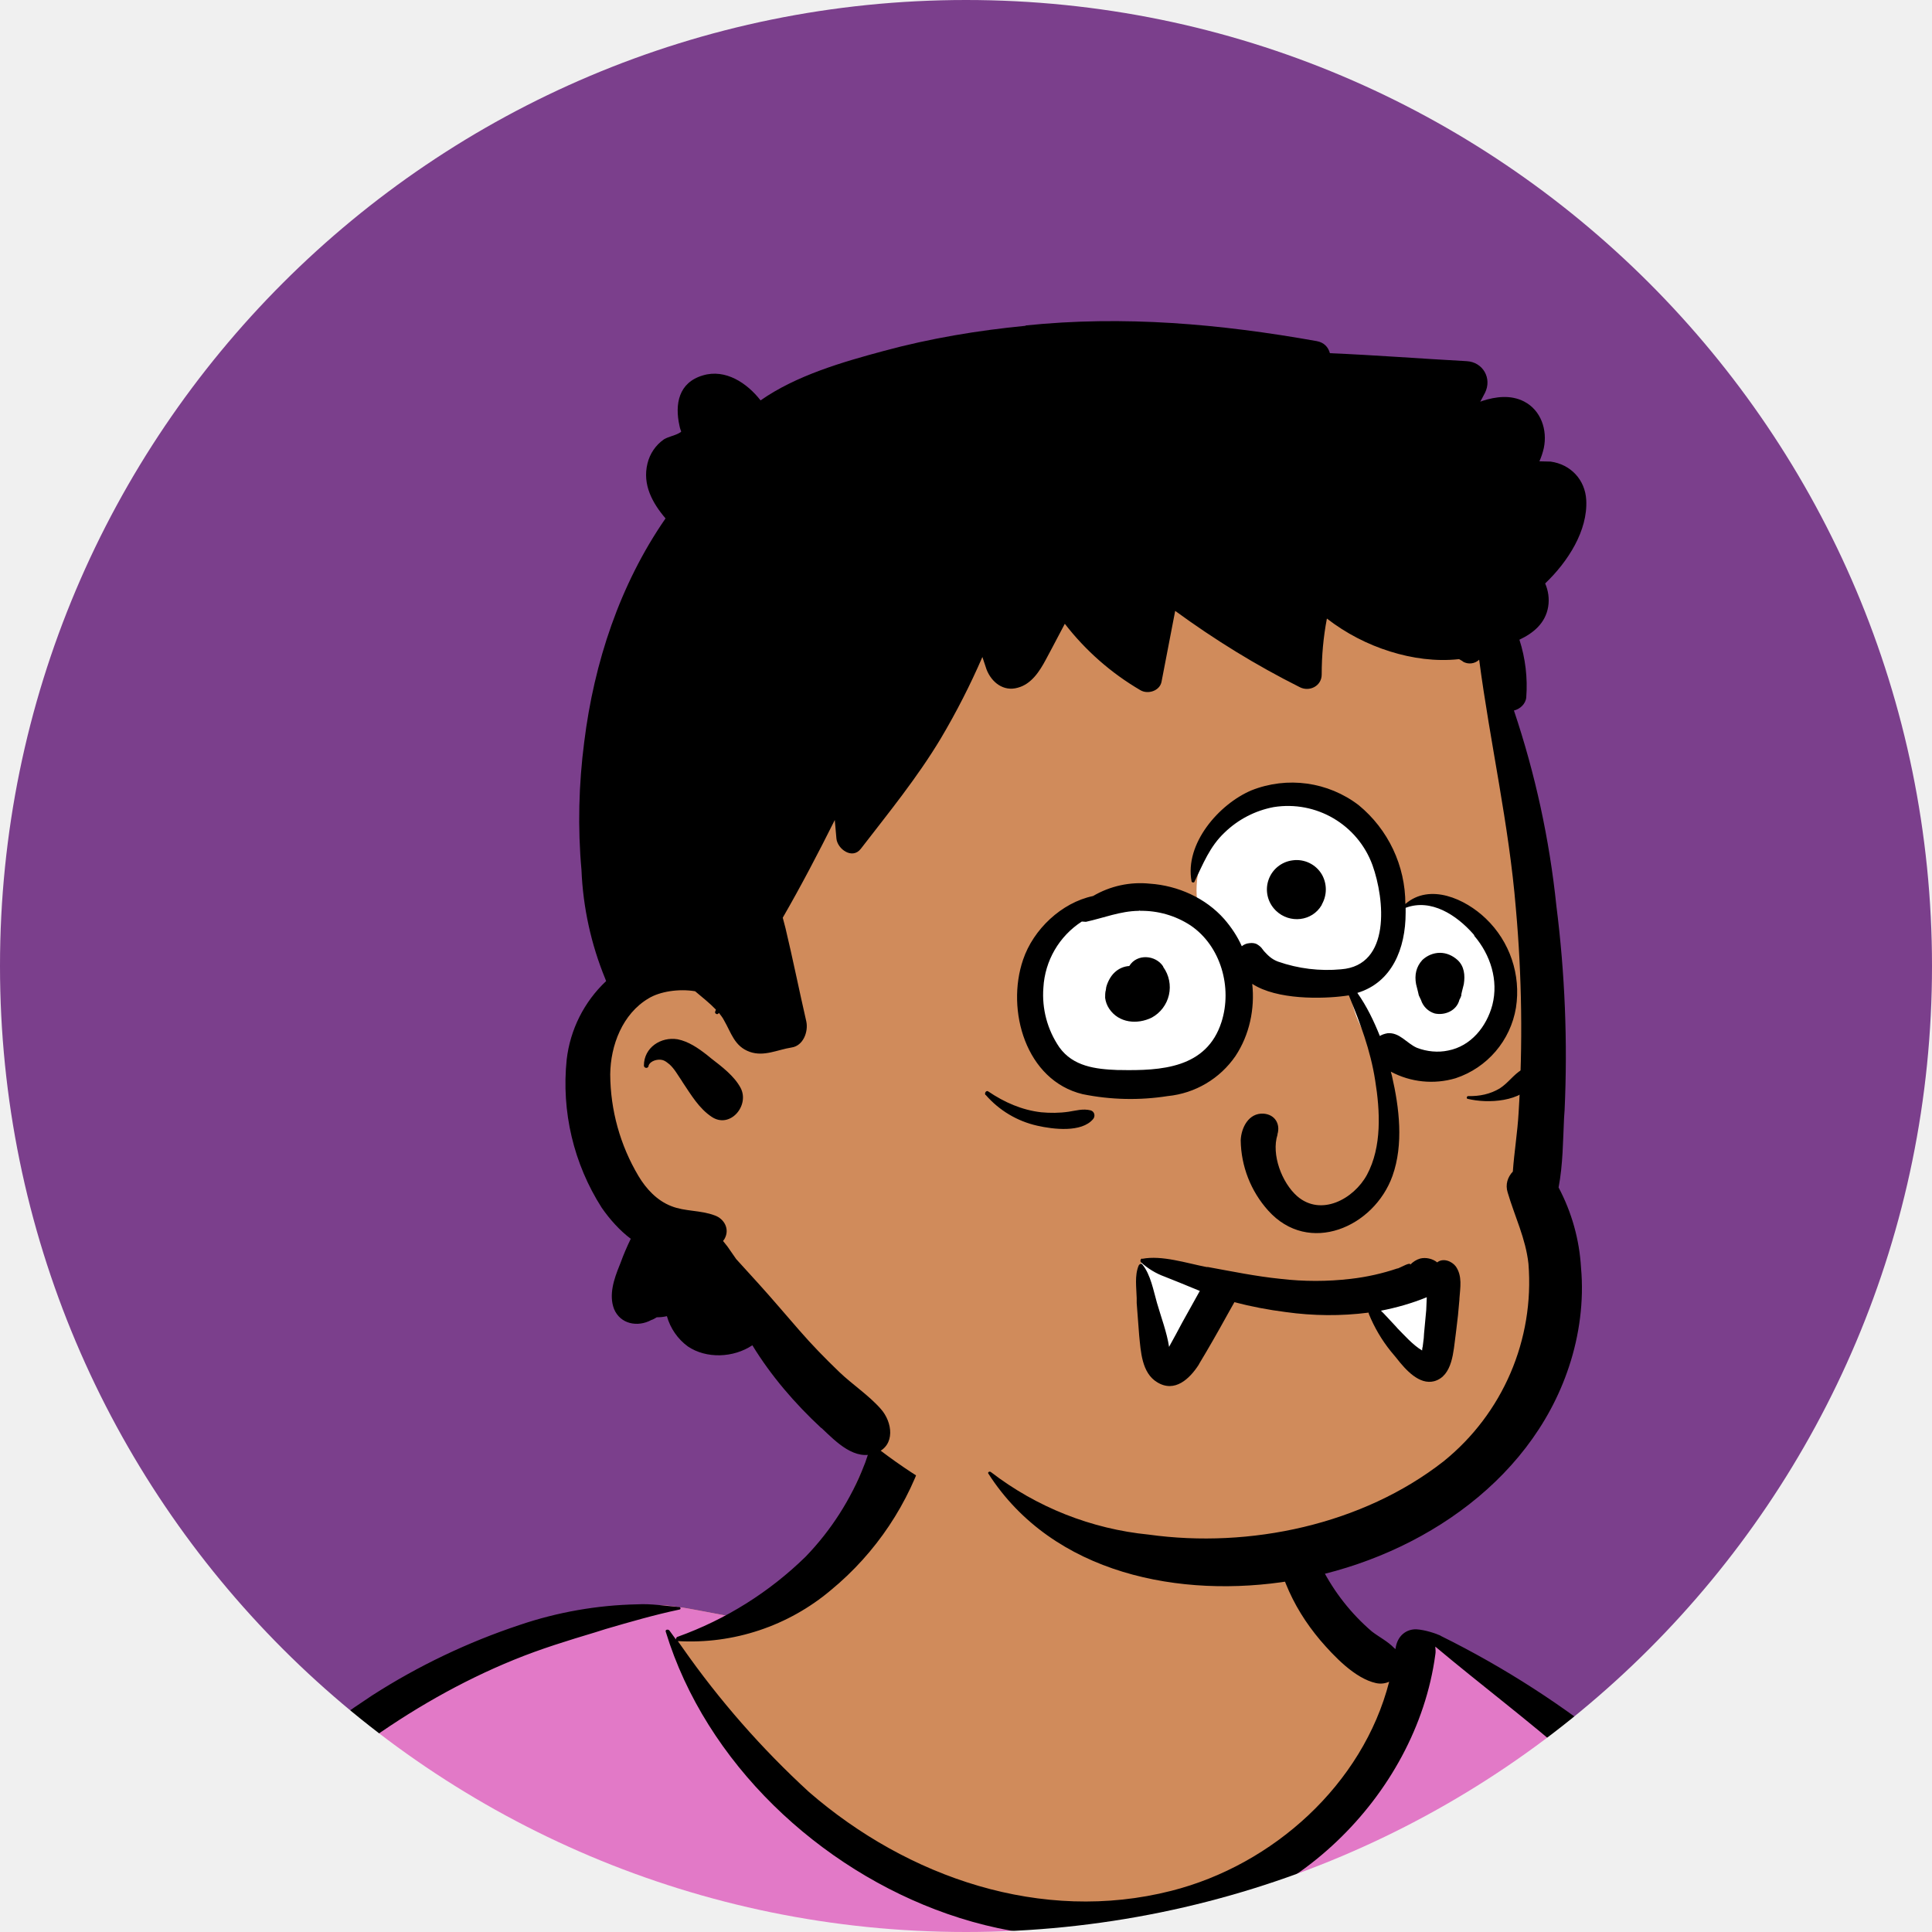
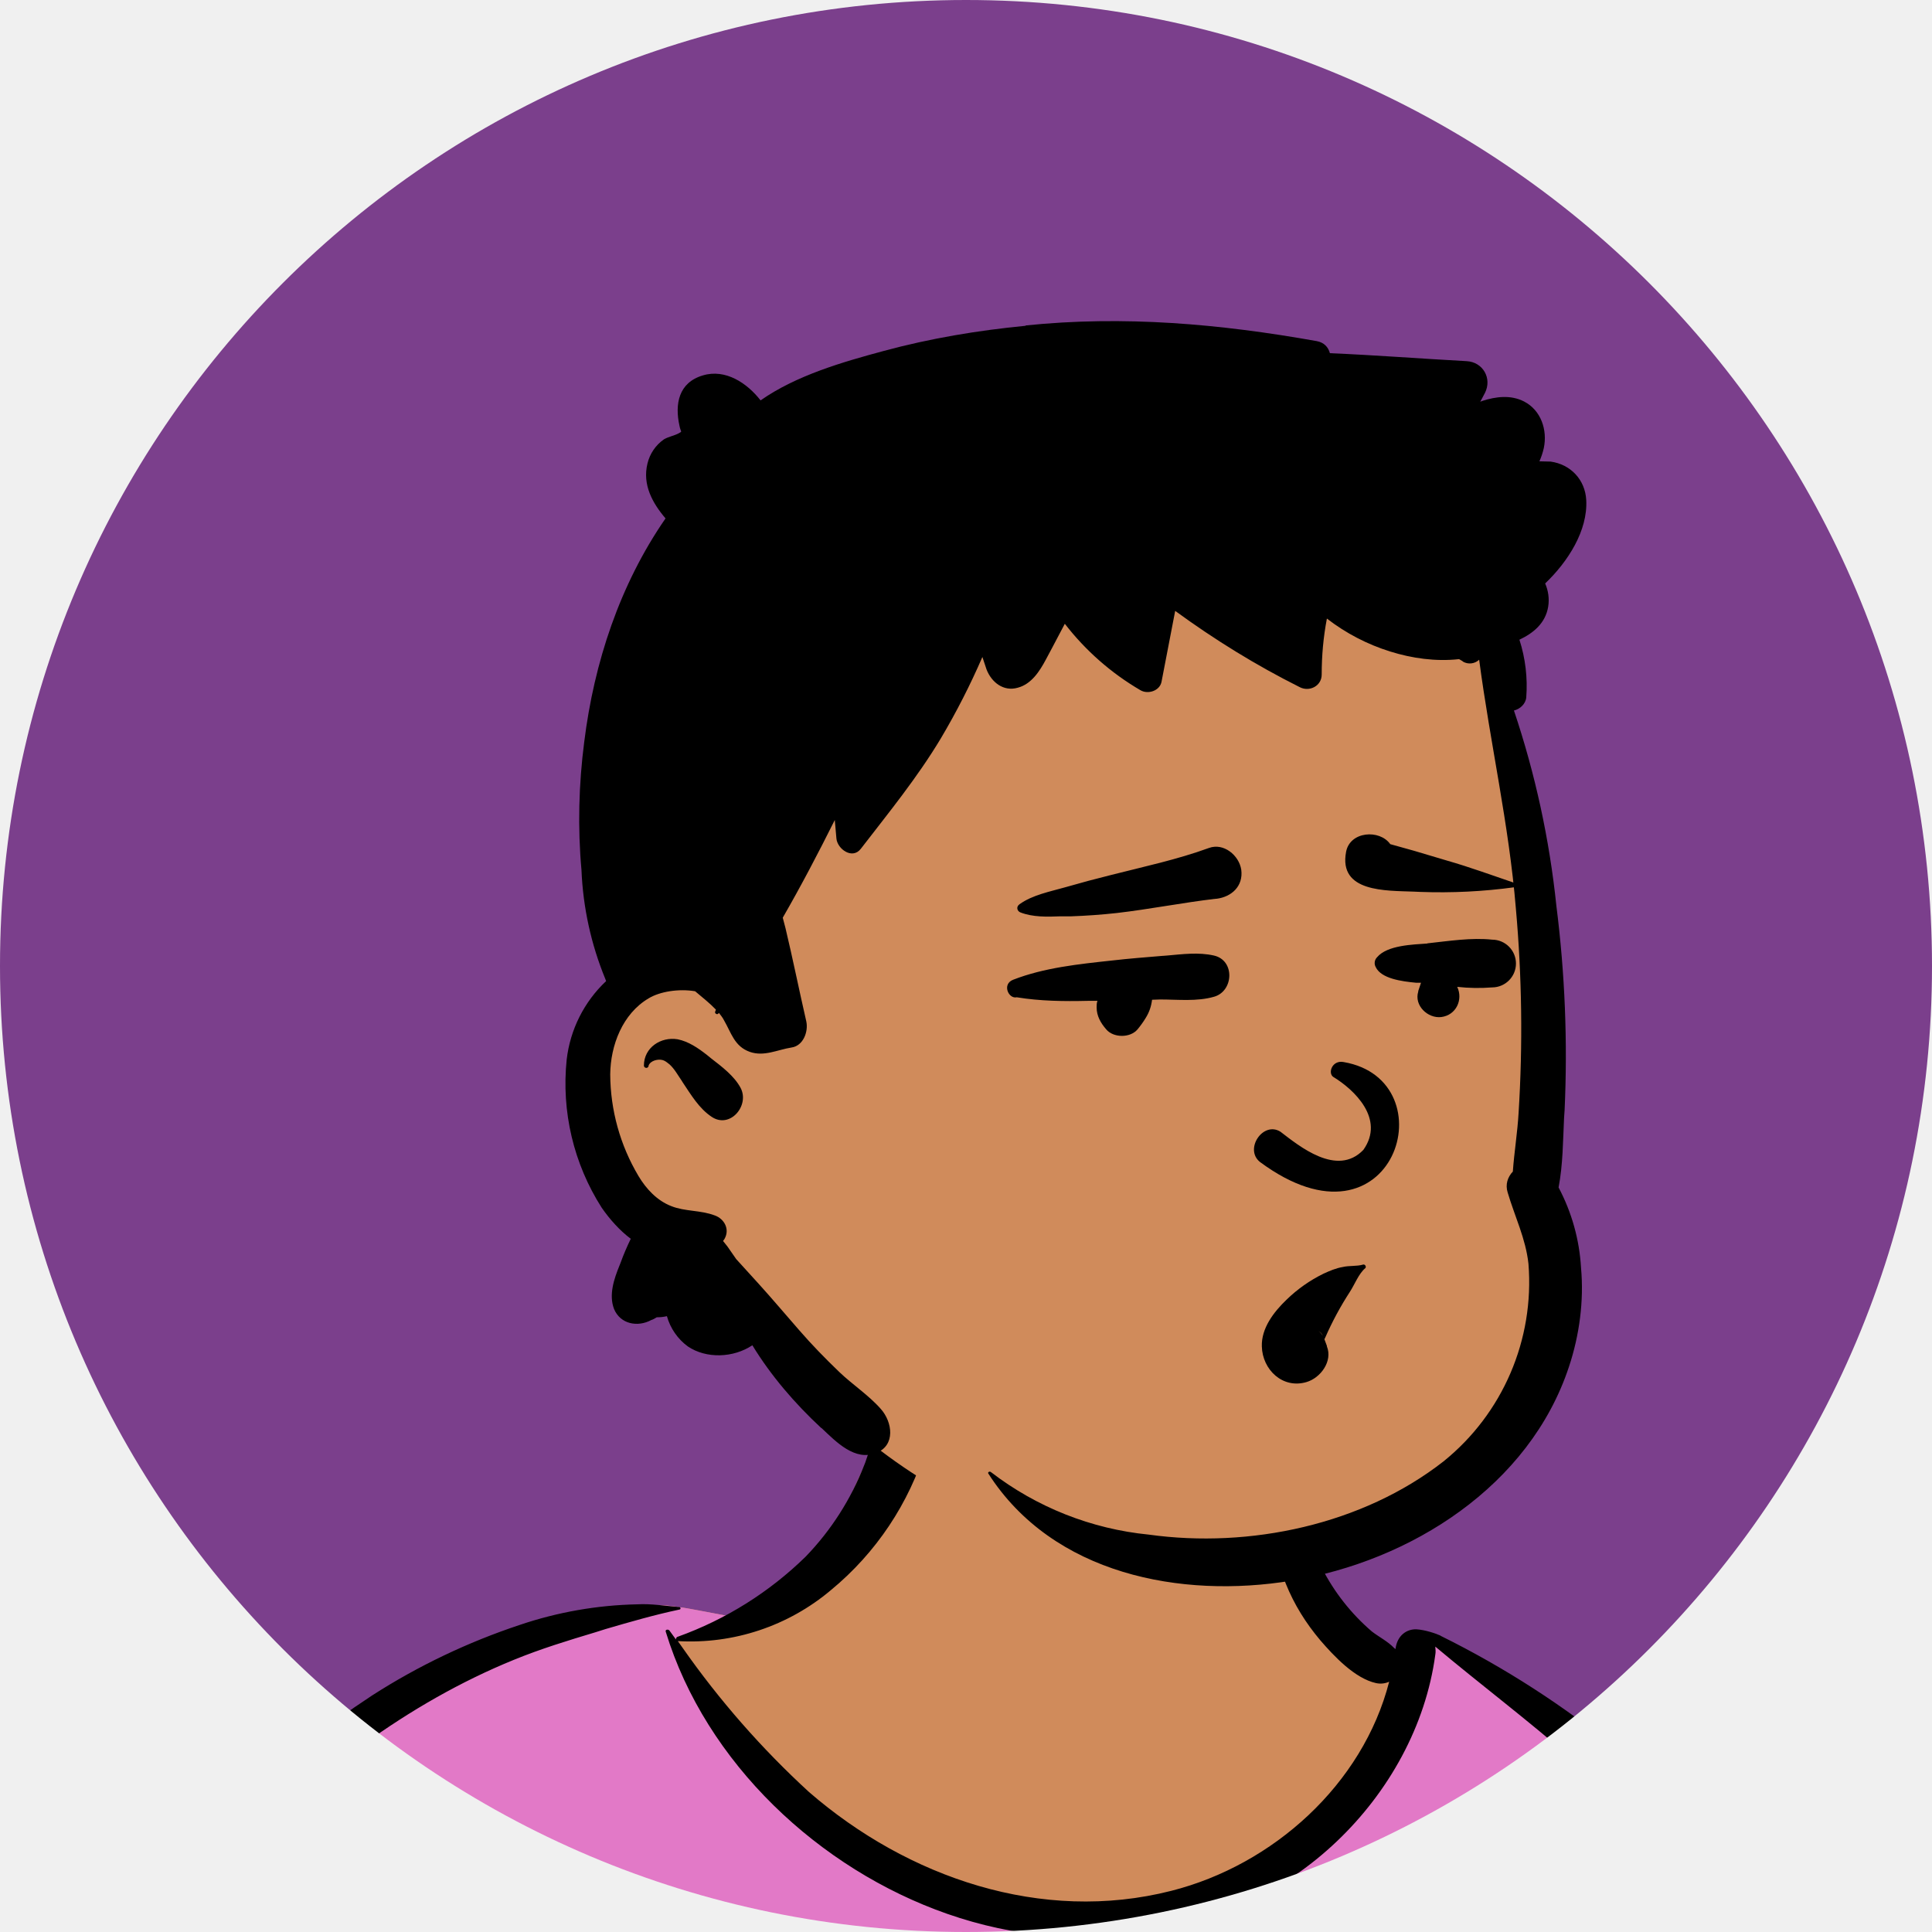
<svg xmlns="http://www.w3.org/2000/svg" viewBox="0 0 704 704" fill="none" shape-rendering="auto">
  <mask id="viewboxMask">
    <rect width="704" height="704" rx="352" ry="352" x="0" y="0" fill="#fff" />
  </mask>
  <g mask="url(#viewboxMask)">
    <rect fill="#7B3F8C" width="704" height="704" x="0" y="0" />
    <g fill-rule="evenodd" clip-rule="evenodd">
      <path d="M705.3 1074a2351.1 2351.1 0 0 1-15.6-101c-1-7.7-2.5-16.4 2.7-22 7.3-8 14-14.8 14.8-26.2.8-10.7-2.8-22.4-5-32.8a809.4 809.4 0 0 0-17.3-64.7c-6.6-21.7-13.9-43.2-21.3-64.6-6.9-20-13.5-40.3-22.5-59.5-17-36.5-46-63.5-81.6-81.6-9-4.5-27-20.5-36.3-24-8.5-3.4-8.5 6.3-16.9 2.6-6.7-2.9-13-6.7-16.7-13.2-4-7-14.3-16.9-15.9-25-3.3-17.4.3-32.2-12-45.3a90 90 0 0 0-41.1-23.8c-33.7-9.3-78.5-2.8-98.8 28.5-9.7 14.9-13 33-26.2 45.1-11.4 10.7-8.8 18-23.6 23.4-.9.3-23.6-4.5-24.4-4.2-16.2-3.5-31.7 6.2-46.5 11.8a325.4 325.4 0 0 0-63 32.3 399.2 399.2 0 0 0-102.3 98.5 482.5 482.5 0 0 0-76.4 161c-1.7 6.4-3.5 13-1.5 19.4 1.7 5.3 5.4 9.2 9.8 12.4 6 4.3 18 7 17.7 15.7-.1 6.6-2.4 13.5-3.5 20-1.3 7.7-2.3 15.5-3.4 23.2-4.8 35.4-8.6 71-10.3 106.6a920 920 0 0 0-.5 106c.1 2.3.8 4.5 2 6.2-1 .4-1.2 2.4.1 2.7l2.7.5a12 12 0 0 0 7 2.4l5.5.2c19.3 4 38.6 7.9 58.1 10.8 23.8 3.5 47.6 6.3 71.5 8.7 49.2 4.8 98 3.2 147.1.6a1877 1877 0 0 1 147.4-2c49.2 1.4 98.4 3.5 147.6 4.4 55 1 110-.5 164.8-5 7.5-.5 12.2-6.5 10.7-14-8.9-44.7-19-89.1-27-134Z" fill="#d08b5b" />
      <path d="m201 597.5 1.2-.4c14.5-5.7 29.6-14.8 45.4-11.4.5-.2 10.8 1.9 17.9 3.2l-6.7 7L247 598c40.7 67.1 88.8 100.7 144.3 100.7 55.5 0 97.7-33.6 126.4-100.7l4-1c.4 0 1 .2 1.5.4 9.3 3.6 27.4 19.6 36.3 24.1 35.6 18 64.5 45 81.6 81.6 8.7 18.6 15.2 38 21.8 57.5l.7 2c7.4 21.4 14.7 43 21.3 64.6 6.3 20.4 12 41 16.6 61.8l.7 2.9c2.2 10.4 5.8 22 5 32.8a29 29 0 0 1-3 10.7l-80.4 29 38.4 261.3c-35.1 1.5-70.3 2-105.5 1.3-49.2-.9-98.4-3-147.6-4.3-47.7-1.2-95.3-.7-143 1.7l-12 .6a946.3 946.3 0 0 1-139.5-1l-3.1-.3v-38.3l16.3-212.9-83-15.6-81.3-39.5a21.7 21.7 0 0 1-5.6-8.8c-1.9-6-.5-12 1-18l.5-1.3a492.8 492.8 0 0 1 76.4-161A399.3 399.3 0 0 1 138 629.7c19.8-13 40.9-23.9 63-32.3Z" fill="#e279c7" />
      <path d="M232.2 584.6c5.1-.3 10.3.6 15.4 1 .4.1.6.8 0 .9-9 1.9-18 4.5-26.9 7.1l-3.8 1.2c-10 3-19.8 6-29.6 10-19.4 7.9-37.8 18.5-54.8 30.8C67.2 682.8 20 754.3-9.9 828.3a526 526 0 0 0-24.3 77c-.4 1.6-2 5.4-1 7 .7 1.3 3.6 2.1 5 2.9l4.5 2.3 25.2 12.9 2.3 1.1c38 18.6 78.4 34.4 121 35.5l.4-3.7a342 342 0 0 1 9.9-60c.3-1 1.6-.6 1.7.3 3 23.1 2 46.4 1 69.7-1.8 41-4.3 82.2-6.5 123.3-1.2 20.6-2.6 41-3.9 61.7-1.3 20.5-1.7 41.6-4.7 62-.6 4.6-6 7-10 6.6-4.4-.5-7.9-4.5-8-9 0-11.9 1.5-24 2.4-35.8l2.5-33.8c3.1-41.1 6.8-82.2 10.2-123.3a4771 4771 0 0 1 3.8-43.7C76.4 979.8 34.2 963-6.1 943.5c-.6 13.2-2 26.5-3.4 39.6-3.8 36.8-7.1 73.6-9.6 110.5a2254.2 2254.2 0 0 0-4.2 92.7l-.2 7c0 4.4-.5 8.5-4.3 11.7-3.7 3.3-8.9 3.5-12.6 0-5-4.6-4.2-10.9-4-17.1a1675.6 1675.6 0 0 1 1.8-47.2 1321 1321 0 0 1 10.5-109.5l2-14c3.5-26 7.5-52.7 15.5-77.9-3.1-1.5-6.2-3-9.3-4.7-5.5-2.7-11.2-5.4-16.6-8.4-4.2-2.5-7.9-5.8-9-10.8-1.4-5.5.6-11.5 2-16.9v-.4a502 502 0 0 1 26.6-80 523.2 523.2 0 0 1 67.8-117 353.8 353.8 0 0 1 88.7-83.3 239 239 0 0 1 53.8-25.7 142.6 142.6 0 0 1 42.8-7.5Zm90.1-66c6-6.5 18.1.2 15.2 8.8a108.2 108.2 0 0 1-34.7 52A79.4 79.4 0 0 1 247 598l1.7 2.4a321.1 321.1 0 0 0 46.1 52.6c36 31.2 84.8 48 132 36 37.1-9.4 69.8-38.8 79.4-76.2-1.3.6-3 .9-4.8.5-7.7-1.7-15.3-9.8-20.3-15.6-5.3-6.3-9.5-13-12.6-20.7-5.6-14-7.4-32.1.3-45.7 1-1.7 3-.7 3.3 1l.3 2.5c1.5 12.7 3.3 25 9.3 36.6a76 76 0 0 0 18.2 23.1c2.6 2 5.8 3.6 8.1 6l.5.4c.6-5 4.1-7.3 7.6-7.2 3.3.2 7.3 1.6 8.8 2.3l.1.1a341 341 0 0 1 65.1 42 259 259 0 0 1 88.4 129c7.5 25.3 11.8 51.4 16.3 77.4l2.8 16c4.2 23.9 8.9 48.4 18.4 70.7 2.5 5.7.6 11.1-5.5 13.4A1493 1493 0 0 1 688 953c3.7 16 6 32.5 8.7 48.5 6 34.1 13.2 68 19.4 102 3.2 17.5 6.1 35 9.3 52.3l4.7 25.2 2.4 13.6.1.7c.5 2.4 1 4.9.4 7.3-.8 2.7-2.9 4.6-4.8 6.6-1.6 1.6-3.8 1.6-5.7.7l-.7-.3c-3.4-1.6-6-3.2-7.3-7-.7-2.5-1-5.2-1.5-7.7a3535.6 3535.6 0 0 1-7.8-43.6l-1.6-9.1c-5.2-31.4-10.2-62.9-12.8-94.5-1-14-2.3-28.1-3.5-42.2l-.9-10.5c-1.1-13.3-2.5-27-2.7-40.5l-4.5 1.6L657 964c-5.5 2-12.5 6-18.4 5.2-2.9-.3-5-1.2-6.8-2.9 2 28.8 4.8 57.4 8.5 86a1965.7 1965.7 0 0 0 22 135c.6 3.2 1.4 6.4 1.9 9.6.5 3.7-.5 5.9-2.5 9-1.7 2.4-5 3.7-7.8 2-3.6-2.3-5.5-4.3-6.5-8.4-1-3.7-1.6-7.6-2.3-11.4a1654.2 1654.2 0 0 1-11.4-65.2c-7.8-52-12.7-104.4-15.2-156.8a1388 1388 0 0 1-1.4-77.8c0-13.3.5-26.6 1.4-39.9 1-13.4 3-26.5 4.8-39.8 0-.5.7-.5.7 0 .8 14.9 2.1 29.8 2.8 44.7.6 14.3.9 28.5 1.4 42.8.6 18.7 1.5 37.5 2.7 56.2a9.6 9.6 0 0 1 8.5-3.1c4.7-1 9.7-3.4 14.1-5l16.8-5.5 26.4-8.7a679 679 0 0 1-18-80.8l-2-12.3c-4-24.2-8.5-48.5-15.8-72a229.8 229.8 0 0 0-34.8-68.2 370.2 370.2 0 0 0-52.7-55.3C557 627 539.7 614 523 600c.1.9.2 2 0 3-3.5 25.9-17 50-35.8 67.9-37.7 36-93.6 43.4-142 26.5-46.7-16.3-88-55-102.6-102.8-.3-.8.8-1 1.3-.5l2.4 3.3c0-.4.2-.9.7-1a129 129 0 0 0 46.6-29.2 100.2 100.2 0 0 0 21.3-33.3l.4-1c1.7-5 3.2-10.2 7-14.2Z" fill="#000" />
    </g>
    <g transform="matrix(.99789 0 0 1 156 62)">
      <g fill-rule="evenodd" clip-rule="evenodd">
        <path d="M242 75.3c56.8 0 115.6 44 136.4 72 17.5 23.7 26.9 130.4 26.9 202.6 0 15 8.3 43.5 5.9 58-9 52.9-47.7 97.2-124.5 97.2S154.8 474.7 97.7 393c-27.7 0-41-21.3-41.3-54.8-.2-33.5 26.8-45.7 26.8-45.7s-9.6-132.3 14.5-166.7C122 91.3 185.3 75.3 242 75.3Z" fill="#d08b5b" />
        <path d="M218.1 56.6c35.9-3.7 71-.6 106.4 5.7 2.7.5 4.2 2.2 4.8 4.4 16.6.7 33.3 2 49.9 2.9 6 .3 9.4 6.3 6.7 11.6l-1.7 3.2.7-.3c5-1.6 10.4-2.3 15.3.2 6.2 3.2 8.6 10.4 7.2 17a26 26 0 0 1-1.6 4.8l4.1.1c7.3 1 12.6 6.6 13 14 .6 11.1-6.6 22.4-15 30.4 1.1 2.5 1.6 5.5 1.1 8.5-1 6-5.4 9.6-10.5 12a54.8 54.8 0 0 1 2.5 21c-.2 2.4-2.3 4.3-4.5 4.8a330.2 330.2 0 0 1 15.5 71.2 433.2 433.2 0 0 1 3 74.4l-.2 2.9c-.4 8.3-.4 17-2 25.3A71 71 0 0 1 421 400c1.1 12-.6 24.6-4.4 36-14.4 43.5-57.8 70.9-101.4 78-40.3 6.6-87-2.3-110.6-39-.4-.5.4-1 .9-.6a112.8 112.8 0 0 0 57.7 22.8c36.8 5.1 78-3.6 107.6-26.7a83.8 83.8 0 0 0 31-72c-1-9.2-5-17.2-7.6-26-.9-2.9 0-5.6 1.9-7.6.5-7.1 1.7-14.3 2.1-21.4a489.6 489.6 0 0 0-1-74.5c-2.5-30.5-9.4-60.3-13.4-90.6a5 5 0 0 1-5.9.7l-.2-.2-1.2-.7h-.2c-8.4.9-17-.3-25-2.8a73.6 73.6 0 0 1-23.1-12c-1.3 6.8-1.9 13.5-1.9 20.4 0 4.2-4.5 6.4-8 4.6-16-8-31.1-17.3-45.5-27.8l-5 25.9c-.7 3.3-5 4.6-7.7 3a96.2 96.2 0 0 1-27.6-24.2l-4.6 8.7-2.3 4.3c-2.3 4.3-5.3 9-10.3 10.3-5.2 1.5-9.6-2-11.4-6.7l-1.5-4.5a263.4 263.4 0 0 1-15.2 29.7c-8.6 14.3-19 27-29.2 40.2-3.1 4-8.5.1-8.9-3.7l-.6-6.8c-6 12-12.3 24-19 35.6l1 3.8c2.7 11.3 5 22.7 7.6 34 .8 3.7-1.1 8.9-5.4 9.5-5.1.8-10 3.4-15.2 1.6-5.7-2-6.8-7-9.5-11.6-.5-1-1.2-1.8-1.8-2.6l-.2.2c-.4.6-1.4 0-1.2-.6l.3-.8c-2.3-2.4-5-4.5-7.6-6.7-6-1-12.9.1-17 2.6-9.5 5.6-13.9 17.1-14 27.7a73 73 0 0 0 10.3 37c2.8 4.7 6.8 9 12 11 5 2 10.6 1.4 15.9 3.4 3.4 1.2 5.6 5 3.5 8.6l-.5.7 1.6 2 3.2 4.6 8.2 9c5 5.5 9.8 11.2 14.8 16.9 4.6 5.3 9.5 10.3 14.6 15.2 4.8 4.6 10.8 8.5 15.2 13.5 4.3 4.8 5.4 13.3-1.6 16-7.8 3.2-14.7-4-20-9l-.2-.1c-9.6-8.9-18.3-19-25.1-30.1-6.9 4.6-16.8 5-23.6.4a20.6 20.6 0 0 1-7.6-11 16 16 0 0 1-3.7.4c-.7.4-1.3.8-2 1-5 2.7-11.3 1.5-13.6-4-2-5.2 0-11 2-15.9l.4-1c1-2.8 2.3-5.8 3.7-8.7-4-3-7.6-7-10.6-11.3a84 84 0 0 1-12.8-54A46.6 46.6 0 0 1 65 295.5l-.3-.8A116.8 116.8 0 0 1 56 255c-1.4-15.4-1-31.2 1-46.6 3.6-29 13-57.4 29.7-81.5-4.8-5.6-8.5-12.3-6.6-20a15 15 0 0 1 6-8.8c1.7-1 3.7-1.3 5.4-2.2l.5-.3c.8-.4.2-.3-.2-2.4-1.8-8-.3-15.8 8.5-18.4 8.3-2.5 16.2 2.8 21.1 9.1 13-9.1 30-14 44.9-18 17-4.6 34.4-7.5 52-9.2ZM78.8 326.3c0-6.6 6.2-10.6 12.3-9.6 4 .8 7.5 3.2 10.7 5.7l1.6 1.3c3.9 3 8.4 6.4 10.7 10.7 3.4 6.4-3.8 15-10.5 10.6-4.7-3.1-7.6-8.1-10.7-12.7l-.3-.5c-1.4-2-2.6-4.3-4.5-6l-.4-.3c-.6-.5-1.3-1-2-1.2-1.6-.5-4.5.1-5.2 2v.2c-.3 1-1.7.7-1.7-.2Z" fill="#000" />
      </g>
    </g>
    <g transform="translate(315 248)">
-       <g fill-rule="evenodd" clip-rule="evenodd">
-         <path d="m111.4 252.4-10.6-40.3 1.7.2c16.8 2.7 25.1 5.4 25.1 8.2v.1c-.2 3.2-5.6 13.8-16.2 31.8Zm97.2-31.6-3.7 28.8-19.5-21.3 23.2-7.5ZM98.5 149c21.8 0 39.5-16.1 39.5-36s-17.7-36-39.5-36S59 93.1 59 113s17.7 36 39.5 36Z" fill="#fff" />
-         <path d="M157 112c19.9 0 36-15.9 36-35.5A35.8 35.8 0 0 0 157 41c-19.9 0-36 15.9-36 35.5a35.8 35.8 0 0 0 36 35.5Z" fill="#fff" />
-         <path d="M206 142c16 0 29-14.3 29-32s-13-29.5-29-29.5-29 11.8-29 29.5 13 32 29 32Z" fill="#fff" />
-         <path d="M101.2 210.7c7.2-1.4 16.2 1.6 23.5 3h.5c8.8 1.6 17.5 3.4 26.4 4.3 8.5 1 17.1 1 25.6 0a82.2 82.2 0 0 0 17-3.8h.2c1.3-.5 4.5-2.4 4.5-1.4 1-1 2.2-1.8 3.6-2.2 2-.5 4.5 0 6.2 1.4 2.1-1.7 5.3-.5 6.8 1.5 2.4 3.5 1.6 7.6 1.3 11.7v.3c-.3 3.9-.7 7.7-1.2 11.5l-.2 1.6c-.8 5.6-1 14.8-7.8 16.7-5.4 1.4-10.3-4-13.8-8.5l-2-2.4a54.3 54.3 0 0 1-8-13.6l-.1-.5c-10 1.3-20.2 1.2-30.2-.2-6.3-.8-12.6-2-18.7-3.6l-2.8 5c-3.2 5.8-6.5 11.6-10 17.4l-.2.4c-3.3 5.1-8.7 10.3-15.1 6.4-5.7-3.4-6-11.3-6.6-17.1l-.9-11.8V225c-.1-3.8-.8-8.2.7-11.8.2-.5 1-1 1.4-.4 3 3.7 4 9.5 5.3 14 1.5 5.2 3.6 10.7 4.4 16l.2-.4a375 375 0 0 1 2.3-4.2l2.3-4.3 6.4-11.5-7.3-3-5.5-2.2a25.9 25.9 0 0 1-8.6-5.2c-.4-.4-.3-1.3.4-1.4Zm103.7 14c-5.4 2.2-11 3.8-16.7 4.9l1.1 1.1 4.2 4.5.8.9c2.2 2.2 5.5 6 8.9 8l.1-1 .1-.3.4-3.2.1-1.6.8-8.6.2-4.6ZM141 40a40 40 0 0 1 39.1 5.4 46.6 46.6 0 0 1 17 36c8.9-7.7 21.8-1.9 29.3 5.3a37 37 0 0 1 11 32.5 32.7 32.7 0 0 1-22 25.7 31.2 31.2 0 0 1-23.6-2.4l.4 1.5c2.7 11.7 4.3 25 .2 36.5-6.7 18.7-30.5 29.1-45.3 12.6a39.1 39.1 0 0 1-10-25.6c.2-4.6 2.9-10 8.3-9.7 4.2.3 6.2 3.8 5.1 7.5v.2c-2.3 7.2 1.6 17.5 7.2 22.4 8.7 7.5 20.6 1 25.4-7.8 5.5-10.2 4.8-23.3 3-34.4-1.7-11-5.5-21-9.6-31l-1.4.2c-8.2 1.1-24.8 1.5-33.8-4.4 1 9.1-1 18.6-6.1 26.3a34 34 0 0 1-24.7 14.6 87.4 87.4 0 0 1-31-.7c-20.7-5-28-30.6-21.7-49 3.7-11 14-20.8 25.5-23.2a34 34 0 0 1 20.7-4.5c10.2.7 20.3 5.2 27.1 12.9 2.6 3 4.8 6.3 6.4 9.9a5 5 0 0 1 2-1c1.1-.2 2.1-.3 3.2.1a7 7 0 0 1 1.9 1.4l1 1.3c1.4 1.5 2.7 2.9 5.1 3.8a54.3 54.3 0 0 0 23 2.8c18.2-1.4 15.9-25.5 11.4-38a32.8 32.8 0 0 0-36-21.1 35 35 0 0 0-17.9 9.3c-5.4 5.1-7.8 11.4-11 18-.2.3-.9.2-1-.2-2.6-13.8 10-28.2 21.8-33.2ZM44.1 151c-.5-.7.3-1.8 1-1.3 5.9 4 12.3 6.8 19.3 7.6 3.3.3 6.6.3 10-.2 2.7-.4 5.2-1.2 8-.5 1.5.4 1.8 2.2.9 3.2-4.2 5-14.6 3.7-20.3 2.4A35 35 0 0 1 44.2 151Zm195.3-9.2c2.9-1.8 6.2 1.7 4.6 4.5-4.4 7.3-16.9 7.9-24.2 6.1-.5 0-.4-1 .2-1 4.1.1 8-.7 11.5-2.8 3.1-2 5-5 8-6.8Zm-139-58-.5.1c-6.7.1-12.8 2.6-19.2 4l-1.5-.1a30.7 30.7 0 0 0-14 24.1 33.8 33.8 0 0 0 5.8 21.7c5 7 13.2 8 21.2 8.3h.8c15.1.3 31.7-.6 37.1-17.5 4-12.5-.2-27.7-11.3-35.2a32.6 32.6 0 0 0-18.4-5.3Zm121.8 9-.4-.5c-6-6.8-15.3-13-24.6-9.5V84.6c0 13.1-5 25.4-17.6 29.2 3.4 4.8 6 10.2 8.2 15.7.8-.5 1.7-.8 2.8-1 4.4-.4 7 3.7 10.7 5.3 3.6 1.4 7.7 1.8 11.4 1 8.3-1.6 14-8.7 16.1-16.6 2.3-9-.7-18.3-6.6-25.2ZM96.5 104c2.8-4.6 9.6-4 12.3.1l.1.3a12.6 12.6 0 0 1-4.2 18.4c-5.3 2.6-12 2-15.5-3.2a9.1 9.1 0 0 1-1.5-4c0-.9 0-1.8.2-2.7v.2l.2-1.4c.5-1.9 1.6-4 3-5.3a8.5 8.5 0 0 1 5.4-2.4Zm113.2-4.8c2.4 0 4.6 1 6.4 2.6 2.5 2.3 2.8 5.6 2.3 8.8l-.7 2.8-.2.9v.4a7 7 0 0 1-.7 1.6c-1 4-5.3 5.8-9 5a7.5 7.5 0 0 1-5-4.9l-.8-1.7-.3-1.3-.7-2.8c-.6-3.3 0-6.3 2.3-8.8 1.7-1.6 4-2.6 6.4-2.6ZM156 65.5c4.2-.6 8.5 1.4 10.7 5.2a11 11 0 0 1 0 10.8l-.1.3c-3.5 6-11.7 6.8-16.6 2.1l-.2-.2a10.7 10.7 0 0 1 6.2-18.2Z" fill="#000" />
-       </g>
+       <path fill-rule="evenodd" clip-rule="evenodd" d="M181.7 212.8c.7-.2 1.3.8.8 1.3-2.4 2-3.9 6-5.6 8.6a116.6 116.6 0 0 0-9 16.7l-.3.6.9 2.4v.2c2.2 5.4-2.3 11.5-7.4 13-8.7 2.6-16.1-4.5-16.3-13-.2-6.6 4.3-12.5 9-17a52 52 0 0 1 13.5-9.5c2.2-1 4.5-2 6.9-2.4 2.5-.6 5.1-.2 7.5-.9ZM165.4 237c.6.3 1.2 1 1.6 1.8a3 3 0 0 0-1.6-1.8Zm5.4-92.6c7.6 4.6 19 15.3 11 26.6-9.6 10-23.4-1.4-30.2-6.6-6.3-4-13.3 6.3-7.5 11 49 36.3 69-29.8 30.5-36.4-4.2-.8-5.8 4-3.8 5.4Zm-62-44.1 1.3-.1c5.8-.5 11.6-1.3 17.3 0 7.7 1.8 7.1 13 0 15-6.2 1.8-13.2 1-19.6 1l-3 .1c-.3 2.4-1 4.5-2.3 6.6-.9 1.5-2 3-3 4.2-2.7 3.2-8.8 3.1-11.4 0-2-2.3-3.5-4.9-3.5-8 0-.8 0-1.6.3-2.4h-3.6c-8.6.2-17.3.1-25.8-1.3-3 .7-5.5-4.8-1.3-6.4 11.3-4.4 24-5.7 36-7 6.1-.7 12.4-1.2 18.5-1.7Zm96.4-4.6h.3c7.4-.8 15.7-2.1 23.2-1.3a8.7 8.7 0 0 1 0 17.4 67 67 0 0 1-12.7-.2c2.2 4.7-.4 10.3-5.8 11-4.9.6-10-4.2-8.4-9.3v-.2l1-3H201c-5.3-.5-12.7-1.5-14.7-5.7a3 3 0 0 1 .5-3.6c3.7-4.4 13-4.6 18.4-5ZM125.5 61c5.4-2 11 2.7 11.8 7.9.8 6-3.5 9.9-9 10.6h-.3c-12 1.4-24 3.8-36.1 5.2-5.5.6-11 1-16.6 1.2h-4c-4.8.2-10 .3-14.4-1.4-1.2-.4-1.8-2-.4-3 4.7-3.4 11.1-4.6 16.7-6.2A452 452 0 0 1 90 70.8c11.8-3 24-5.6 35.5-9.8Zm50 1.4c1.4-7.5 12.2-8.3 16.1-2.8l8.6 2.4 12.1 3.6c8.4 2.4 16.5 5.4 24.8 8.2.8.3.6 1.4-.2 1.5a199.8 199.8 0 0 1-34.4 1.7l-2.3-.1c-10.2-.4-27.5.3-24.7-14.5Z" fill="#000" />
    </g>
    <g transform="translate(279 400)" />
    <g transform="translate(179 343)" />
    <g transform="translate(203 303)" />
  </g>
</svg>
